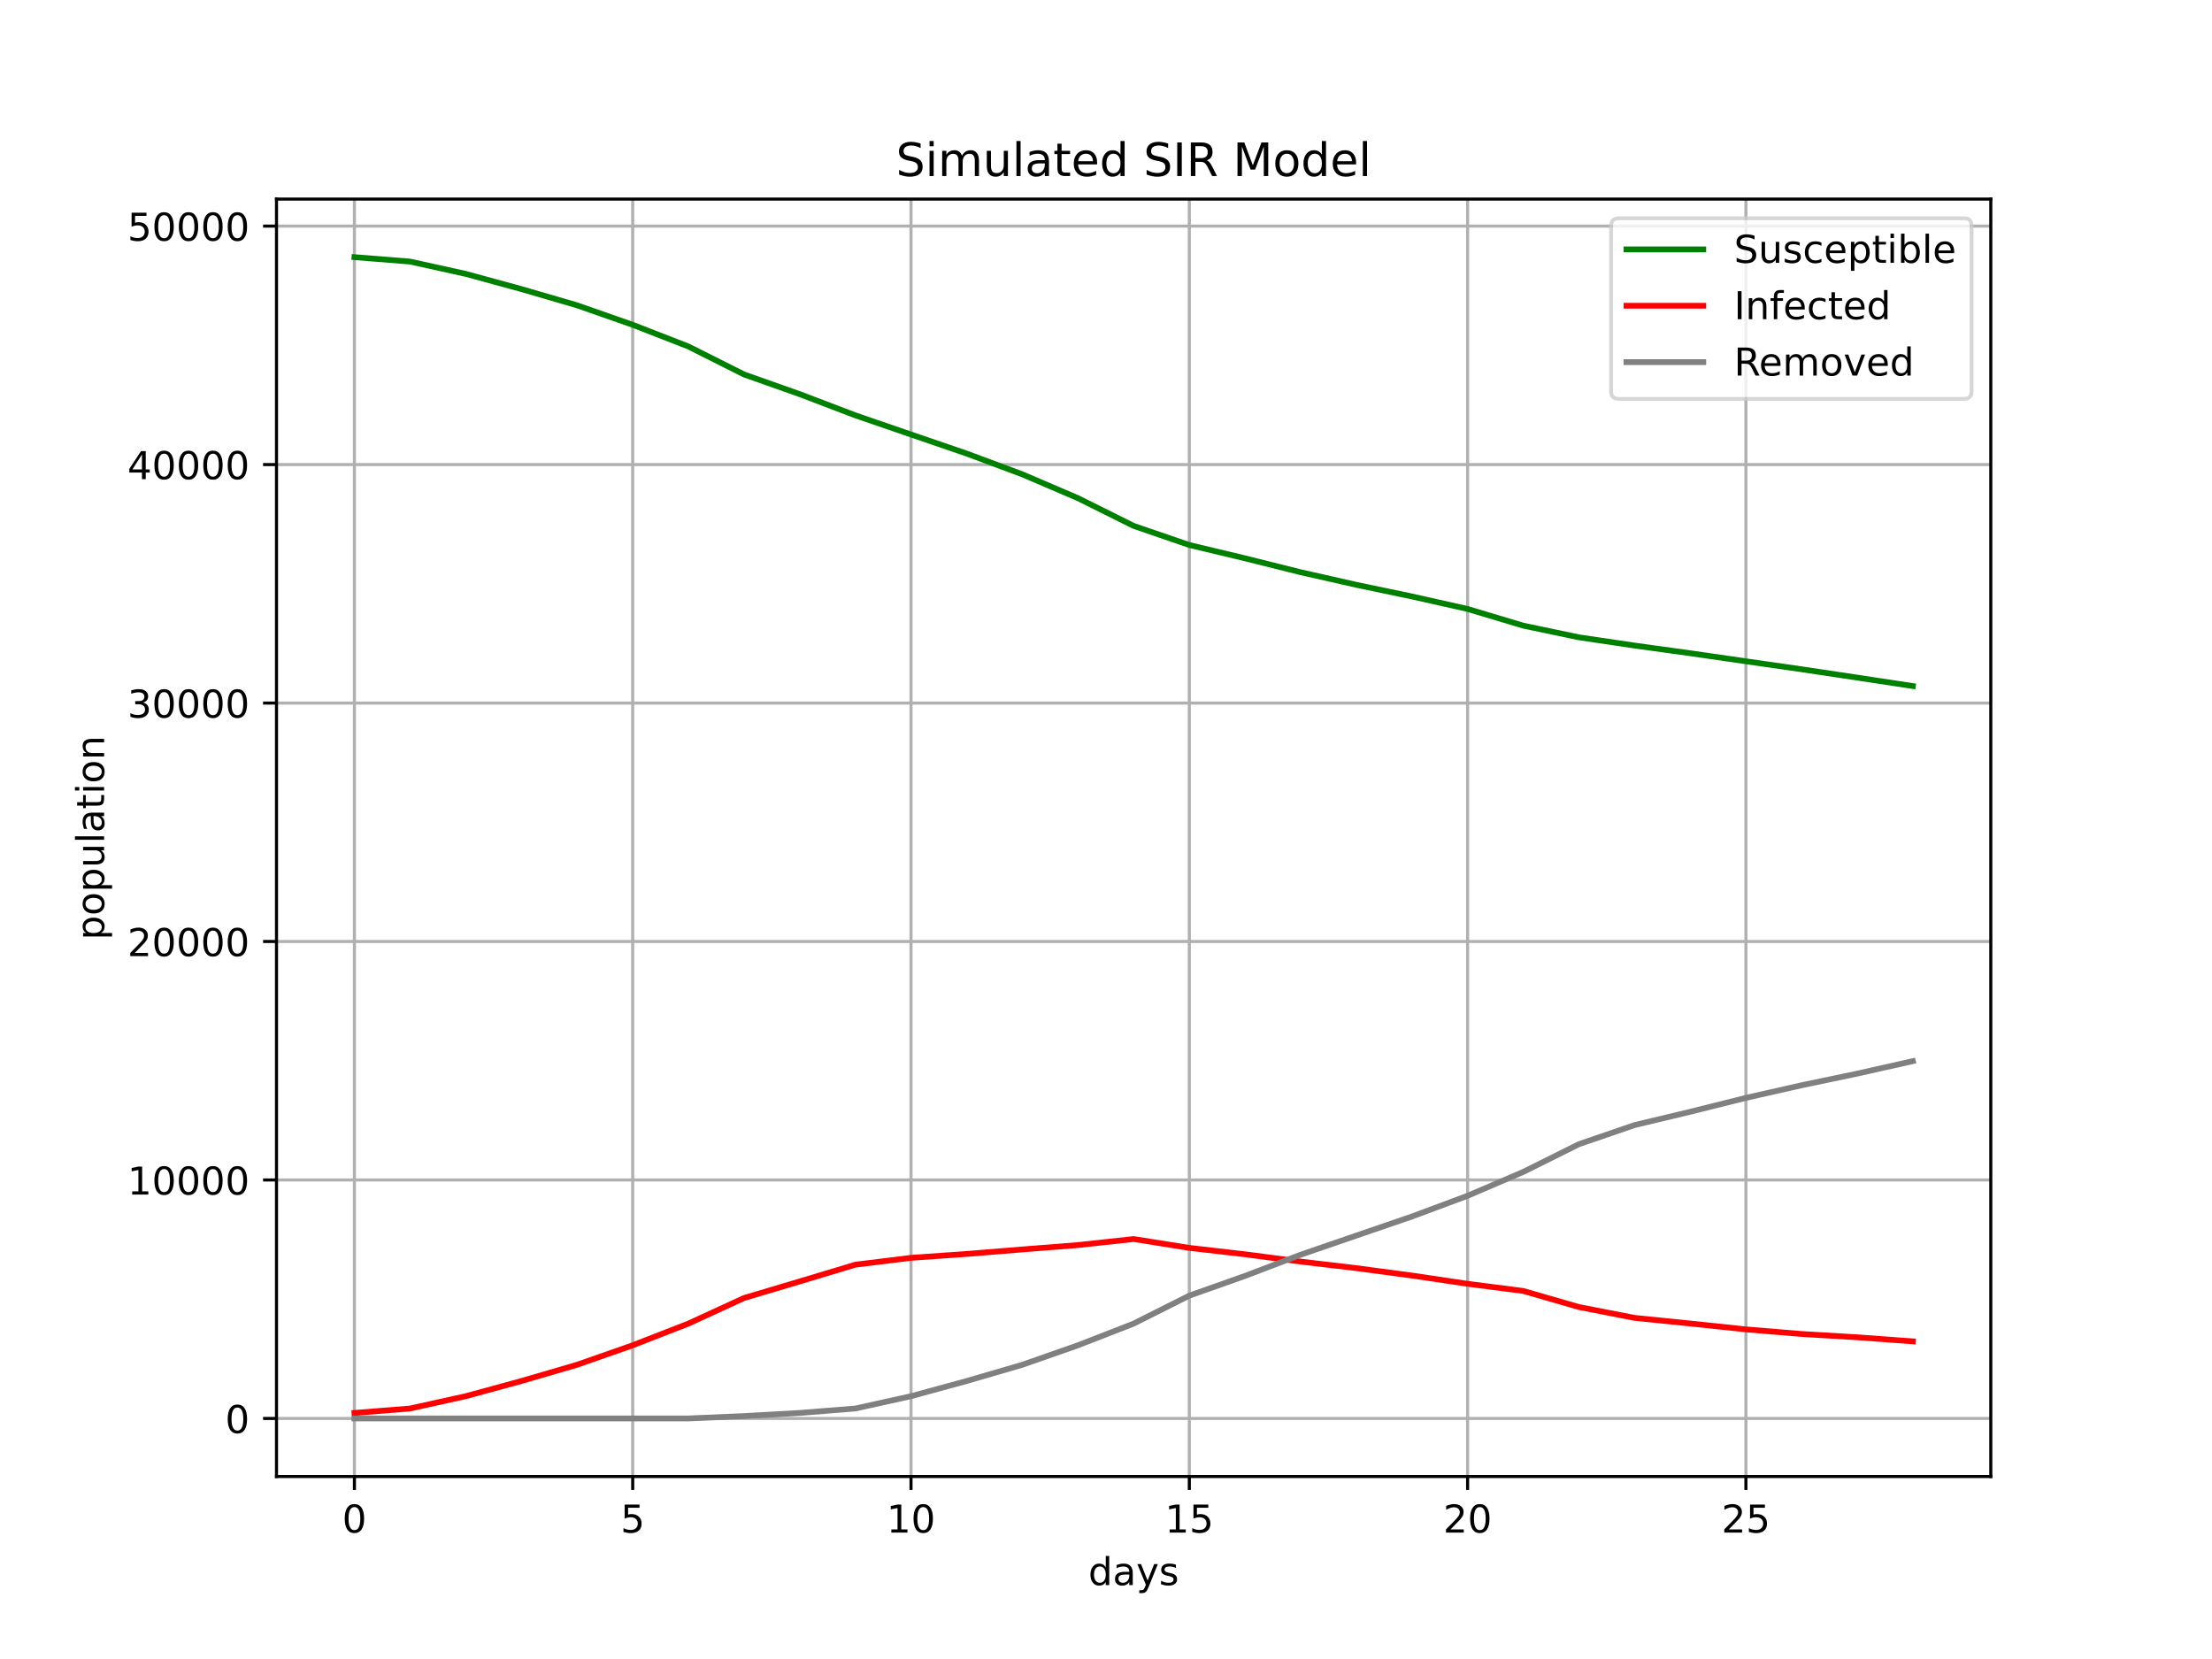
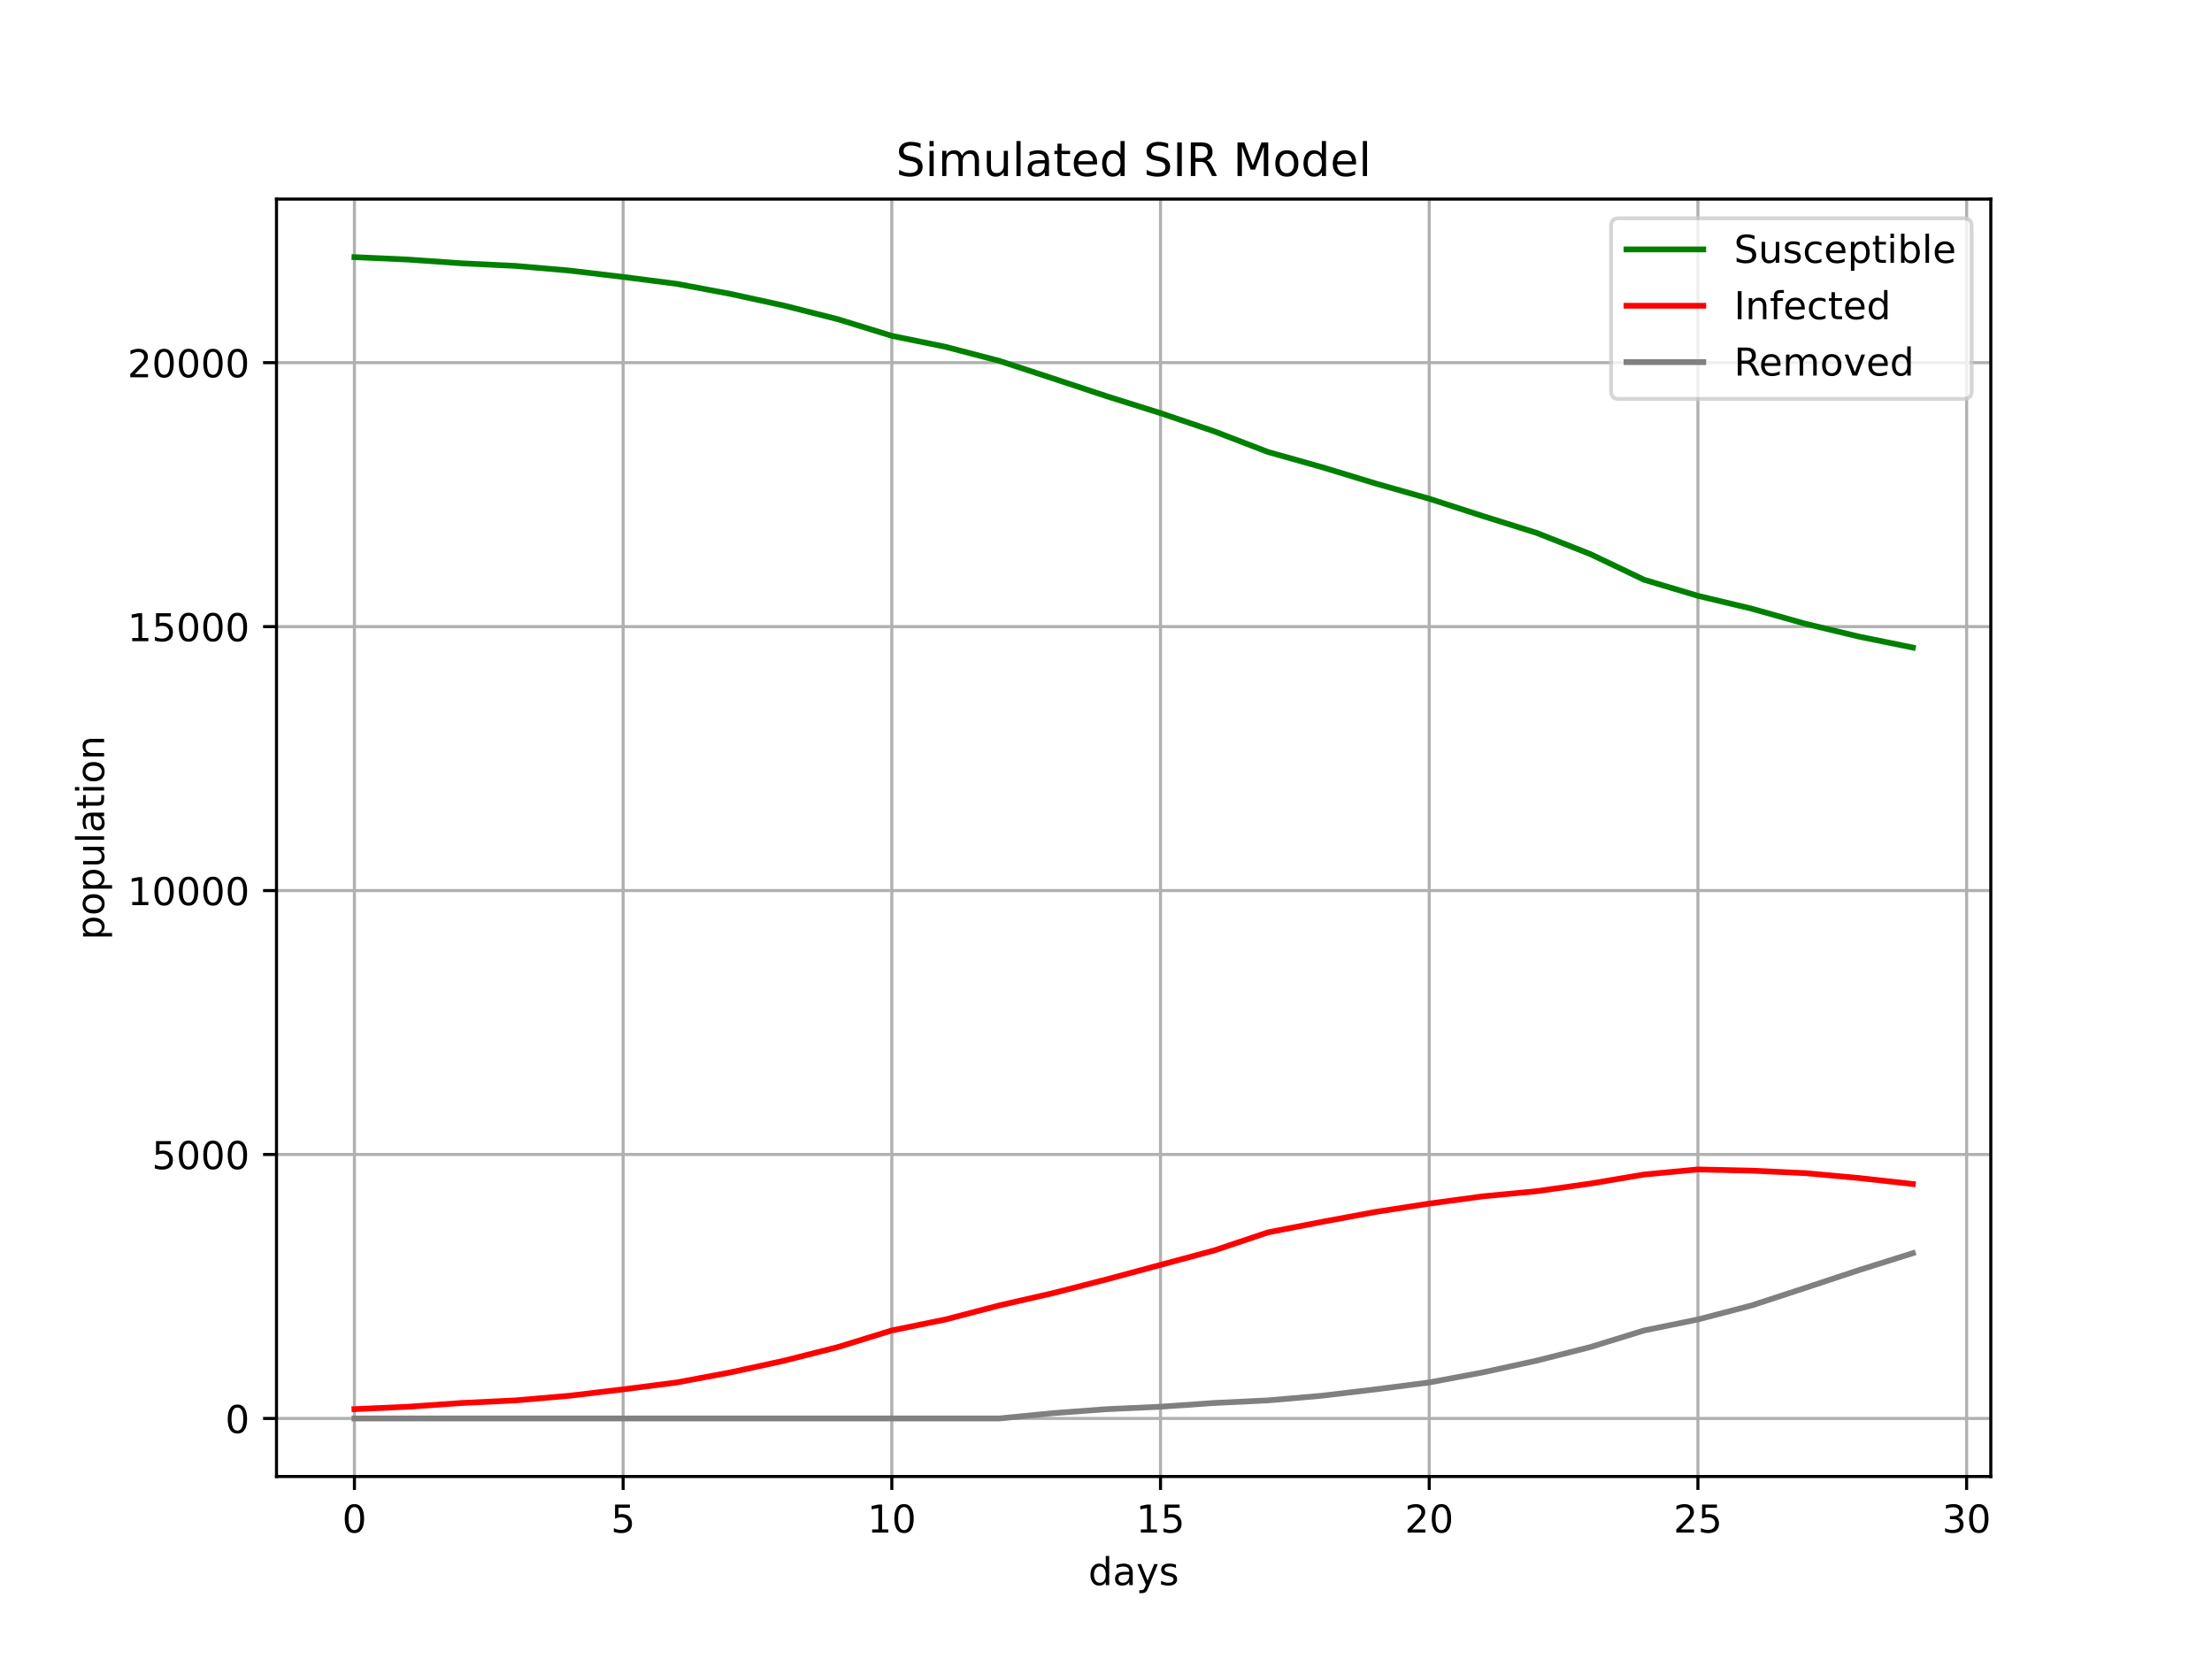
<svg xmlns="http://www.w3.org/2000/svg" xmlns:xlink="http://www.w3.org/1999/xlink" height="432pt" version="1.1" viewBox="0 0 576 432" width="576pt">
  <defs>
    <style type="text/css">*{stroke-linecap:butt;stroke-linejoin:round;}</style>
  </defs>
  <g id="figure_1">
    <g id="patch_1">
      <path d="M 0 432  L 576 432  L 576 0  L 0 0  z " style="fill:#ffffff;" />
    </g>
    <g id="axes_1">
      <g id="patch_2">
        <path d="M 72 384.48  L 518.4 384.48  L 518.4 51.84  L 72 51.84  z " style="fill:#ffffff;" />
      </g>
      <g id="matplotlib.axis_1">
        <g id="xtick_1">
          <g id="line2d_1">
-             <path clip-path="url(#p7aa6dba3ba)" d="M 92.291 384.48  L 92.291 51.84  " style="fill:none;stroke:#b0b0b0;stroke-linecap:square;stroke-width:0.8;" />
+             <path clip-path="url(#p7116737ac9)" d="M 92.291 384.48  L 92.291 51.84  " style="fill:none;stroke:#b0b0b0;stroke-linecap:square;stroke-width:0.8;" />
          </g>
          <g id="line2d_2">
            <defs>
-               <path d="M 0 0  L 0 3.5  " id="me8cc8c7ed0" style="stroke:#000000;stroke-width:0.8;" />
-             </defs>
-             <g>
-               <use style="stroke:#000000;stroke-width:0.8;" x="92.291" xlink:href="#me8cc8c7ed0" y="384.48" />
+               <path d="M 0 0  L 0 3.5  " id="m841242eafe" style="stroke:#000000;stroke-width:0.8;" />
+             </defs>
+             <g>
+               <use style="stroke:#000000;stroke-width:0.8;" x="92.291" xlink:href="#m841242eafe" y="384.48" />
            </g>
          </g>
          <g id="text_1">
            <g transform="translate(89.10966 399.0784)scale(0.1 -0.1)">
              <defs>
                <path d="M 2034 4250  Q 1547 4250 1301 3770  Q 1056 3291 1056 2328  Q 1056 1369 1301 889  Q 1547 409 2034 409  Q 2525 409 2770 889  Q 3016 1369 3016 2328  Q 3016 3291 2770 3770  Q 2525 4250 2034 4250  z M 2034 4750  Q 2819 4750 3233 4129  Q 3647 3509 3647 2328  Q 3647 1150 3233 529  Q 2819 -91 2034 -91  Q 1250 -91 836 529  Q 422 1150 422 2328  Q 422 3509 836 4129  Q 1250 4750 2034 4750  z " id="DejaVuSans-30" transform="scale(0.015625)" />
              </defs>
              <use xlink:href="#DejaVuSans-30" />
            </g>
          </g>
        </g>
        <g id="xtick_2">
          <g id="line2d_3">
-             <path clip-path="url(#p7aa6dba3ba)" d="M 164.758 384.48  L 164.758 51.84  " style="fill:none;stroke:#b0b0b0;stroke-linecap:square;stroke-width:0.8;" />
+             <path clip-path="url(#p7116737ac9)" d="M 162.26 384.48  L 162.26 51.84  " style="fill:none;stroke:#b0b0b0;stroke-linecap:square;stroke-width:0.8;" />
          </g>
          <g id="line2d_4">
            <g>
-               <use style="stroke:#000000;stroke-width:0.8;" x="164.758" xlink:href="#me8cc8c7ed0" y="384.48" />
+               <use style="stroke:#000000;stroke-width:0.8;" x="162.26" xlink:href="#m841242eafe" y="384.48" />
            </g>
          </g>
          <g id="text_2">
-             <g transform="translate(161.5772 399.0784)scale(0.1 -0.1)">
+             <g transform="translate(159.0783 399.0784)scale(0.1 -0.1)">
              <defs>
                <path d="M 691 4666  L 3169 4666  L 3169 4134  L 1269 4134  L 1269 2991  Q 1406 3038 1543 3061  Q 1681 3084 1819 3084  Q 2600 3084 3056 2656  Q 3513 2228 3513 1497  Q 3513 744 3044 326  Q 2575 -91 1722 -91  Q 1428 -91 1123 -41  Q 819 9 494 109  L 494 744  Q 775 591 1075 516  Q 1375 441 1709 441  Q 2250 441 2565 725  Q 2881 1009 2881 1497  Q 2881 1984 2565 2268  Q 2250 2553 1709 2553  Q 1456 2553 1204 2497  Q 953 2441 691 2322  L 691 4666  z " id="DejaVuSans-35" transform="scale(0.015625)" />
              </defs>
              <use xlink:href="#DejaVuSans-35" />
            </g>
          </g>
        </g>
        <g id="xtick_3">
          <g id="line2d_5">
-             <path clip-path="url(#p7aa6dba3ba)" d="M 237.226 384.48  L 237.226 51.84  " style="fill:none;stroke:#b0b0b0;stroke-linecap:square;stroke-width:0.8;" />
+             <path clip-path="url(#p7116737ac9)" d="M 232.228 384.48  L 232.228 51.84  " style="fill:none;stroke:#b0b0b0;stroke-linecap:square;stroke-width:0.8;" />
          </g>
          <g id="line2d_6">
            <g>
-               <use style="stroke:#000000;stroke-width:0.8;" x="237.226" xlink:href="#me8cc8c7ed0" y="384.48" />
+               <use style="stroke:#000000;stroke-width:0.8;" x="232.228" xlink:href="#m841242eafe" y="384.48" />
            </g>
          </g>
          <g id="text_3">
-             <g transform="translate(230.8635 399.0784)scale(0.1 -0.1)">
+             <g transform="translate(225.8657 399.0784)scale(0.1 -0.1)">
              <defs>
                <path d="M 794 531  L 1825 531  L 1825 4091  L 703 3866  L 703 4441  L 1819 4666  L 2450 4666  L 2450 531  L 3481 531  L 3481 0  L 794 0  L 794 531  z " id="DejaVuSans-31" transform="scale(0.015625)" />
              </defs>
              <use xlink:href="#DejaVuSans-31" />
              <use x="63.623" xlink:href="#DejaVuSans-30" />
            </g>
          </g>
        </g>
        <g id="xtick_4">
          <g id="line2d_7">
-             <path clip-path="url(#p7aa6dba3ba)" d="M 309.694 384.48  L 309.694 51.84  " style="fill:none;stroke:#b0b0b0;stroke-linecap:square;stroke-width:0.8;" />
+             <path clip-path="url(#p7116737ac9)" d="M 302.197 384.48  L 302.197 51.84  " style="fill:none;stroke:#b0b0b0;stroke-linecap:square;stroke-width:0.8;" />
          </g>
          <g id="line2d_8">
            <g>
-               <use style="stroke:#000000;stroke-width:0.8;" x="309.694" xlink:href="#me8cc8c7ed0" y="384.48" />
+               <use style="stroke:#000000;stroke-width:0.8;" x="302.197" xlink:href="#m841242eafe" y="384.48" />
            </g>
          </g>
          <g id="text_4">
-             <g transform="translate(303.331 399.0784)scale(0.1 -0.1)">
+             <g transform="translate(295.8344 399.0784)scale(0.1 -0.1)">
              <use xlink:href="#DejaVuSans-31" />
              <use x="63.623" xlink:href="#DejaVuSans-35" />
            </g>
          </g>
        </g>
        <g id="xtick_5">
          <g id="line2d_9">
-             <path clip-path="url(#p7aa6dba3ba)" d="M 382.161 384.48  L 382.161 51.84  " style="fill:none;stroke:#b0b0b0;stroke-linecap:square;stroke-width:0.8;" />
+             <path clip-path="url(#p7116737ac9)" d="M 372.166 384.48  L 372.166 51.84  " style="fill:none;stroke:#b0b0b0;stroke-linecap:square;stroke-width:0.8;" />
          </g>
          <g id="line2d_10">
            <g>
-               <use style="stroke:#000000;stroke-width:0.8;" x="382.161" xlink:href="#me8cc8c7ed0" y="384.48" />
+               <use style="stroke:#000000;stroke-width:0.8;" x="372.166" xlink:href="#m841242eafe" y="384.48" />
            </g>
          </g>
          <g id="text_5">
-             <g transform="translate(375.7985 399.0784)scale(0.1 -0.1)">
+             <g transform="translate(365.803 399.0784)scale(0.1 -0.1)">
              <defs>
                <path d="M 1228 531  L 3431 531  L 3431 0  L 469 0  L 469 531  Q 828 903 1448 1529  Q 2069 2156 2228 2338  Q 2531 2678 2651 2914  Q 2772 3150 2772 3378  Q 2772 3750 2511 3984  Q 2250 4219 1831 4219  Q 1534 4219 1204 4116  Q 875 4013 500 3803  L 500 4441  Q 881 4594 1212 4672  Q 1544 4750 1819 4750  Q 2544 4750 2975 4387  Q 3406 4025 3406 3419  Q 3406 3131 3298 2873  Q 3191 2616 2906 2266  Q 2828 2175 2409 1742  Q 1991 1309 1228 531  z " id="DejaVuSans-32" transform="scale(0.015625)" />
              </defs>
              <use xlink:href="#DejaVuSans-32" />
              <use x="63.623" xlink:href="#DejaVuSans-30" />
            </g>
          </g>
        </g>
        <g id="xtick_6">
          <g id="line2d_11">
-             <path clip-path="url(#p7aa6dba3ba)" d="M 454.629 384.48  L 454.629 51.84  " style="fill:none;stroke:#b0b0b0;stroke-linecap:square;stroke-width:0.8;" />
+             <path clip-path="url(#p7116737ac9)" d="M 442.134 384.48  L 442.134 51.84  " style="fill:none;stroke:#b0b0b0;stroke-linecap:square;stroke-width:0.8;" />
          </g>
          <g id="line2d_12">
            <g>
-               <use style="stroke:#000000;stroke-width:0.8;" x="454.629" xlink:href="#me8cc8c7ed0" y="384.48" />
+               <use style="stroke:#000000;stroke-width:0.8;" x="442.134" xlink:href="#m841242eafe" y="384.48" />
            </g>
          </g>
          <g id="text_6">
-             <g transform="translate(448.2661 399.0784)scale(0.1 -0.1)">
+             <g transform="translate(435.7717 399.0784)scale(0.1 -0.1)">
              <use xlink:href="#DejaVuSans-32" />
              <use x="63.623" xlink:href="#DejaVuSans-35" />
            </g>
          </g>
        </g>
-         <g id="text_7">
+         <g id="xtick_7">
+           <g id="line2d_13">
+             <path clip-path="url(#p7116737ac9)" d="M 512.103 384.48  L 512.103 51.84  " style="fill:none;stroke:#b0b0b0;stroke-linecap:square;stroke-width:0.8;" />
+           </g>
+           <g id="line2d_14">
+             <g>
+               <use style="stroke:#000000;stroke-width:0.8;" x="512.103" xlink:href="#m841242eafe" y="384.48" />
+             </g>
+           </g>
+           <g id="text_7">
+             <g transform="translate(505.7403 399.0784)scale(0.1 -0.1)">
+               <defs>
+                 <path d="M 2597 2516  Q 3050 2419 3304 2112  Q 3559 1806 3559 1356  Q 3559 666 3084 287  Q 2609 -91 1734 -91  Q 1441 -91 1130 -33  Q 819 25 488 141  L 488 750  Q 750 597 1062 519  Q 1375 441 1716 441  Q 2309 441 2620 675  Q 2931 909 2931 1356  Q 2931 1769 2642 2001  Q 2353 2234 1838 2234  L 1294 2234  L 1294 2753  L 1863 2753  Q 2328 2753 2575 2939  Q 2822 3125 2822 3475  Q 2822 3834 2567 4026  Q 2313 4219 1838 4219  Q 1578 4219 1281 4162  Q 984 4106 628 3988  L 628 4550  Q 988 4650 1302 4700  Q 1616 4750 1894 4750  Q 2613 4750 3031 4423  Q 3450 4097 3450 3541  Q 3450 3153 3228 2886  Q 3006 2619 2597 2516  z " id="DejaVuSans-33" transform="scale(0.015625)" />
+               </defs>
+               <use xlink:href="#DejaVuSans-33" />
+               <use x="63.623" xlink:href="#DejaVuSans-30" />
+             </g>
+           </g>
+         </g>
+         <g id="text_8">
          <g transform="translate(283.3977 412.7566)scale(0.1 -0.1)">
            <defs>
              <path d="M 2906 2969  L 2906 4863  L 3481 4863  L 3481 0  L 2906 0  L 2906 525  Q 2725 213 2448 61  Q 2172 -91 1784 -91  Q 1150 -91 751 415  Q 353 922 353 1747  Q 353 2572 751 3078  Q 1150 3584 1784 3584  Q 2172 3584 2448 3432  Q 2725 3281 2906 2969  z M 947 1747  Q 947 1113 1208 752  Q 1469 391 1925 391  Q 2381 391 2643 752  Q 2906 1113 2906 1747  Q 2906 2381 2643 2742  Q 2381 3103 1925 3103  Q 1469 3103 1208 2742  Q 947 2381 947 1747  z " id="DejaVuSans-64" transform="scale(0.015625)" />
              <path d="M 2194 1759  Q 1497 1759 1228 1600  Q 959 1441 959 1056  Q 959 750 1161 570  Q 1363 391 1709 391  Q 2188 391 2477 730  Q 2766 1069 2766 1631  L 2766 1759  L 2194 1759  z M 3341 1997  L 3341 0  L 2766 0  L 2766 531  Q 2569 213 2275 61  Q 1981 -91 1556 -91  Q 1019 -91 701 211  Q 384 513 384 1019  Q 384 1609 779 1909  Q 1175 2209 1959 2209  L 2766 2209  L 2766 2266  Q 2766 2663 2505 2880  Q 2244 3097 1772 3097  Q 1472 3097 1187 3025  Q 903 2953 641 2809  L 641 3341  Q 956 3463 1253 3523  Q 1550 3584 1831 3584  Q 2591 3584 2966 3190  Q 3341 2797 3341 1997  z " id="DejaVuSans-61" transform="scale(0.015625)" />
              <path d="M 2059 -325  Q 1816 -950 1584 -1140  Q 1353 -1331 966 -1331  L 506 -1331  L 506 -850  L 844 -850  Q 1081 -850 1212 -737  Q 1344 -625 1503 -206  L 1606 56  L 191 3500  L 800 3500  L 1894 763  L 2988 3500  L 3597 3500  L 2059 -325  z " id="DejaVuSans-79" transform="scale(0.015625)" />
              <path d="M 2834 3397  L 2834 2853  Q 2591 2978 2328 3040  Q 2066 3103 1784 3103  Q 1356 3103 1142 2972  Q 928 2841 928 2578  Q 928 2378 1081 2264  Q 1234 2150 1697 2047  L 1894 2003  Q 2506 1872 2764 1633  Q 3022 1394 3022 966  Q 3022 478 2636 193  Q 2250 -91 1575 -91  Q 1294 -91 989 -36  Q 684 19 347 128  L 347 722  Q 666 556 975 473  Q 1284 391 1588 391  Q 1994 391 2212 530  Q 2431 669 2431 922  Q 2431 1156 2273 1281  Q 2116 1406 1581 1522  L 1381 1569  Q 847 1681 609 1914  Q 372 2147 372 2553  Q 372 3047 722 3315  Q 1072 3584 1716 3584  Q 2034 3584 2315 3537  Q 2597 3491 2834 3397  z " id="DejaVuSans-73" transform="scale(0.015625)" />
            </defs>
            <use xlink:href="#DejaVuSans-64" />
            <use x="63.477" xlink:href="#DejaVuSans-61" />
            <use x="124.756" xlink:href="#DejaVuSans-79" />
            <use x="183.936" xlink:href="#DejaVuSans-73" />
          </g>
        </g>
      </g>
      <g id="matplotlib.axis_2">
        <g id="ytick_1">
-           <g id="line2d_13">
-             <path clip-path="url(#p7aa6dba3ba)" d="M 72 369.36  L 518.4 369.36  " style="fill:none;stroke:#b0b0b0;stroke-linecap:square;stroke-width:0.8;" />
-           </g>
-           <g id="line2d_14">
-             <defs>
-               <path d="M 0 0  L -3.5 0  " id="m9ee66f9d5f" style="stroke:#000000;stroke-width:0.8;" />
-             </defs>
-             <g>
-               <use style="stroke:#000000;stroke-width:0.8;" x="72" xlink:href="#m9ee66f9d5f" y="369.36" />
-             </g>
-           </g>
-           <g id="text_8">
+           <g id="line2d_15">
+             <path clip-path="url(#p7116737ac9)" d="M 72 369.36  L 518.4 369.36  " style="fill:none;stroke:#b0b0b0;stroke-linecap:square;stroke-width:0.8;" />
+           </g>
+           <g id="line2d_16">
+             <defs>
+               <path d="M 0 0  L -3.5 0  " id="m690a7b20f5" style="stroke:#000000;stroke-width:0.8;" />
+             </defs>
+             <g>
+               <use style="stroke:#000000;stroke-width:0.8;" x="72" xlink:href="#m690a7b20f5" y="369.36" />
+             </g>
+           </g>
+           <g id="text_9">
            <g transform="translate(58.6375 373.1592)scale(0.1 -0.1)">
              <use xlink:href="#DejaVuSans-30" />
            </g>
          </g>
        </g>
        <g id="ytick_2">
-           <g id="line2d_15">
-             <path clip-path="url(#p7aa6dba3ba)" d="M 72 307.263  L 518.4 307.263  " style="fill:none;stroke:#b0b0b0;stroke-linecap:square;stroke-width:0.8;" />
-           </g>
-           <g id="line2d_16">
-             <g>
-               <use style="stroke:#000000;stroke-width:0.8;" x="72" xlink:href="#m9ee66f9d5f" y="307.263" />
-             </g>
-           </g>
-           <g id="text_9">
-             <g transform="translate(33.1875 311.0622)scale(0.1 -0.1)">
+           <g id="line2d_17">
+             <path clip-path="url(#p7116737ac9)" d="M 72 300.63  L 518.4 300.63  " style="fill:none;stroke:#b0b0b0;stroke-linecap:square;stroke-width:0.8;" />
+           </g>
+           <g id="line2d_18">
+             <g>
+               <use style="stroke:#000000;stroke-width:0.8;" x="72" xlink:href="#m690a7b20f5" y="300.63" />
+             </g>
+           </g>
+           <g id="text_10">
+             <g transform="translate(39.55 304.4288)scale(0.1 -0.1)">
+               <use xlink:href="#DejaVuSans-35" />
+               <use x="63.623" xlink:href="#DejaVuSans-30" />
+               <use x="127.246" xlink:href="#DejaVuSans-30" />
+               <use x="190.869" xlink:href="#DejaVuSans-30" />
+             </g>
+           </g>
+         </g>
+         <g id="ytick_3">
+           <g id="line2d_19">
+             <path clip-path="url(#p7116737ac9)" d="M 72 231.899  L 518.4 231.899  " style="fill:none;stroke:#b0b0b0;stroke-linecap:square;stroke-width:0.8;" />
+           </g>
+           <g id="line2d_20">
+             <g>
+               <use style="stroke:#000000;stroke-width:0.8;" x="72" xlink:href="#m690a7b20f5" y="231.899" />
+             </g>
+           </g>
+           <g id="text_11">
+             <g transform="translate(33.1875 235.6984)scale(0.1 -0.1)">
              <use xlink:href="#DejaVuSans-31" />
              <use x="63.623" xlink:href="#DejaVuSans-30" />
              <use x="127.246" xlink:href="#DejaVuSans-30" />
              <use x="190.869" xlink:href="#DejaVuSans-30" />
              <use x="254.492" xlink:href="#DejaVuSans-30" />
            </g>
          </g>
        </g>
-         <g id="ytick_3">
-           <g id="line2d_17">
-             <path clip-path="url(#p7aa6dba3ba)" d="M 72 245.166  L 518.4 245.166  " style="fill:none;stroke:#b0b0b0;stroke-linecap:square;stroke-width:0.8;" />
-           </g>
-           <g id="line2d_18">
-             <g>
-               <use style="stroke:#000000;stroke-width:0.8;" x="72" xlink:href="#m9ee66f9d5f" y="245.166" />
-             </g>
-           </g>
-           <g id="text_10">
-             <g transform="translate(33.1875 248.9652)scale(0.1 -0.1)">
-               <use xlink:href="#DejaVuSans-32" />
-               <use x="63.623" xlink:href="#DejaVuSans-30" />
+         <g id="ytick_4">
+           <g id="line2d_21">
+             <path clip-path="url(#p7116737ac9)" d="M 72 163.169  L 518.4 163.169  " style="fill:none;stroke:#b0b0b0;stroke-linecap:square;stroke-width:0.8;" />
+           </g>
+           <g id="line2d_22">
+             <g>
+               <use style="stroke:#000000;stroke-width:0.8;" x="72" xlink:href="#m690a7b20f5" y="163.169" />
+             </g>
+           </g>
+           <g id="text_12">
+             <g transform="translate(33.1875 166.968)scale(0.1 -0.1)">
+               <use xlink:href="#DejaVuSans-31" />
+               <use x="63.623" xlink:href="#DejaVuSans-35" />
              <use x="127.246" xlink:href="#DejaVuSans-30" />
              <use x="190.869" xlink:href="#DejaVuSans-30" />
              <use x="254.492" xlink:href="#DejaVuSans-30" />
            </g>
          </g>
        </g>
-         <g id="ytick_4">
-           <g id="line2d_19">
-             <path clip-path="url(#p7aa6dba3ba)" d="M 72 183.069  L 518.4 183.069  " style="fill:none;stroke:#b0b0b0;stroke-linecap:square;stroke-width:0.8;" />
-           </g>
-           <g id="line2d_20">
-             <g>
-               <use style="stroke:#000000;stroke-width:0.8;" x="72" xlink:href="#m9ee66f9d5f" y="183.069" />
-             </g>
-           </g>
-           <g id="text_11">
-             <g transform="translate(33.1875 186.8682)scale(0.1 -0.1)">
-               <defs>
-                 <path d="M 2597 2516  Q 3050 2419 3304 2112  Q 3559 1806 3559 1356  Q 3559 666 3084 287  Q 2609 -91 1734 -91  Q 1441 -91 1130 -33  Q 819 25 488 141  L 488 750  Q 750 597 1062 519  Q 1375 441 1716 441  Q 2309 441 2620 675  Q 2931 909 2931 1356  Q 2931 1769 2642 2001  Q 2353 2234 1838 2234  L 1294 2234  L 1294 2753  L 1863 2753  Q 2328 2753 2575 2939  Q 2822 3125 2822 3475  Q 2822 3834 2567 4026  Q 2313 4219 1838 4219  Q 1578 4219 1281 4162  Q 984 4106 628 3988  L 628 4550  Q 988 4650 1302 4700  Q 1616 4750 1894 4750  Q 2613 4750 3031 4423  Q 3450 4097 3450 3541  Q 3450 3153 3228 2886  Q 3006 2619 2597 2516  z " id="DejaVuSans-33" transform="scale(0.015625)" />
-               </defs>
-               <use xlink:href="#DejaVuSans-33" />
-               <use x="63.623" xlink:href="#DejaVuSans-30" />
-               <use x="127.246" xlink:href="#DejaVuSans-30" />
-               <use x="190.869" xlink:href="#DejaVuSans-30" />
-               <use x="254.492" xlink:href="#DejaVuSans-30" />
-             </g>
-           </g>
-         </g>
        <g id="ytick_5">
-           <g id="line2d_21">
-             <path clip-path="url(#p7aa6dba3ba)" d="M 72 120.972  L 518.4 120.972  " style="fill:none;stroke:#b0b0b0;stroke-linecap:square;stroke-width:0.8;" />
-           </g>
-           <g id="line2d_22">
-             <g>
-               <use style="stroke:#000000;stroke-width:0.8;" x="72" xlink:href="#m9ee66f9d5f" y="120.972" />
-             </g>
-           </g>
-           <g id="text_12">
-             <g transform="translate(33.1875 124.7712)scale(0.1 -0.1)">
-               <defs>
-                 <path d="M 2419 4116  L 825 1625  L 2419 1625  L 2419 4116  z M 2253 4666  L 3047 4666  L 3047 1625  L 3713 1625  L 3713 1100  L 3047 1100  L 3047 0  L 2419 0  L 2419 1100  L 313 1100  L 313 1709  L 2253 4666  z " id="DejaVuSans-34" transform="scale(0.015625)" />
-               </defs>
-               <use xlink:href="#DejaVuSans-34" />
-               <use x="63.623" xlink:href="#DejaVuSans-30" />
-               <use x="127.246" xlink:href="#DejaVuSans-30" />
-               <use x="190.869" xlink:href="#DejaVuSans-30" />
-               <use x="254.492" xlink:href="#DejaVuSans-30" />
-             </g>
-           </g>
-         </g>
-         <g id="ytick_6">
          <g id="line2d_23">
-             <path clip-path="url(#p7aa6dba3ba)" d="M 72 58.875  L 518.4 58.875  " style="fill:none;stroke:#b0b0b0;stroke-linecap:square;stroke-width:0.8;" />
+             <path clip-path="url(#p7116737ac9)" d="M 72 94.438  L 518.4 94.438  " style="fill:none;stroke:#b0b0b0;stroke-linecap:square;stroke-width:0.8;" />
          </g>
          <g id="line2d_24">
            <g>
-               <use style="stroke:#000000;stroke-width:0.8;" x="72" xlink:href="#m9ee66f9d5f" y="58.875" />
+               <use style="stroke:#000000;stroke-width:0.8;" x="72" xlink:href="#m690a7b20f5" y="94.438" />
            </g>
          </g>
          <g id="text_13">
-             <g transform="translate(33.1875 62.67419)scale(0.1 -0.1)">
-               <use xlink:href="#DejaVuSans-35" />
+             <g transform="translate(33.1875 98.23763)scale(0.1 -0.1)">
+               <use xlink:href="#DejaVuSans-32" />
              <use x="63.623" xlink:href="#DejaVuSans-30" />
              <use x="127.246" xlink:href="#DejaVuSans-30" />
              <use x="190.869" xlink:href="#DejaVuSans-30" />
              <use x="254.492" xlink:href="#DejaVuSans-30" />
            </g>
          </g>
        </g>
        <g id="text_14">
          <g transform="translate(27.10781 244.767)rotate(-90)scale(0.1 -0.1)">
            <defs>
              <path d="M 1159 525  L 1159 -1331  L 581 -1331  L 581 3500  L 1159 3500  L 1159 2969  Q 1341 3281 1617 3432  Q 1894 3584 2278 3584  Q 2916 3584 3314 3078  Q 3713 2572 3713 1747  Q 3713 922 3314 415  Q 2916 -91 2278 -91  Q 1894 -91 1617 61  Q 1341 213 1159 525  z M 3116 1747  Q 3116 2381 2855 2742  Q 2594 3103 2138 3103  Q 1681 3103 1420 2742  Q 1159 2381 1159 1747  Q 1159 1113 1420 752  Q 1681 391 2138 391  Q 2594 391 2855 752  Q 3116 1113 3116 1747  z " id="DejaVuSans-70" transform="scale(0.015625)" />
              <path d="M 1959 3097  Q 1497 3097 1228 2736  Q 959 2375 959 1747  Q 959 1119 1226 758  Q 1494 397 1959 397  Q 2419 397 2687 759  Q 2956 1122 2956 1747  Q 2956 2369 2687 2733  Q 2419 3097 1959 3097  z M 1959 3584  Q 2709 3584 3137 3096  Q 3566 2609 3566 1747  Q 3566 888 3137 398  Q 2709 -91 1959 -91  Q 1206 -91 779 398  Q 353 888 353 1747  Q 353 2609 779 3096  Q 1206 3584 1959 3584  z " id="DejaVuSans-6f" transform="scale(0.015625)" />
              <path d="M 544 1381  L 544 3500  L 1119 3500  L 1119 1403  Q 1119 906 1312 657  Q 1506 409 1894 409  Q 2359 409 2629 706  Q 2900 1003 2900 1516  L 2900 3500  L 3475 3500  L 3475 0  L 2900 0  L 2900 538  Q 2691 219 2414 64  Q 2138 -91 1772 -91  Q 1169 -91 856 284  Q 544 659 544 1381  z M 1991 3584  L 1991 3584  z " id="DejaVuSans-75" transform="scale(0.015625)" />
              <path d="M 603 4863  L 1178 4863  L 1178 0  L 603 0  L 603 4863  z " id="DejaVuSans-6c" transform="scale(0.015625)" />
              <path d="M 1172 4494  L 1172 3500  L 2356 3500  L 2356 3053  L 1172 3053  L 1172 1153  Q 1172 725 1289 603  Q 1406 481 1766 481  L 2356 481  L 2356 0  L 1766 0  Q 1100 0 847 248  Q 594 497 594 1153  L 594 3053  L 172 3053  L 172 3500  L 594 3500  L 594 4494  L 1172 4494  z " id="DejaVuSans-74" transform="scale(0.015625)" />
              <path d="M 603 3500  L 1178 3500  L 1178 0  L 603 0  L 603 3500  z M 603 4863  L 1178 4863  L 1178 4134  L 603 4134  L 603 4863  z " id="DejaVuSans-69" transform="scale(0.015625)" />
              <path d="M 3513 2113  L 3513 0  L 2938 0  L 2938 2094  Q 2938 2591 2744 2837  Q 2550 3084 2163 3084  Q 1697 3084 1428 2787  Q 1159 2491 1159 1978  L 1159 0  L 581 0  L 581 3500  L 1159 3500  L 1159 2956  Q 1366 3272 1645 3428  Q 1925 3584 2291 3584  Q 2894 3584 3203 3211  Q 3513 2838 3513 2113  z " id="DejaVuSans-6e" transform="scale(0.015625)" />
            </defs>
            <use xlink:href="#DejaVuSans-70" />
            <use x="63.477" xlink:href="#DejaVuSans-6f" />
            <use x="124.658" xlink:href="#DejaVuSans-70" />
            <use x="188.135" xlink:href="#DejaVuSans-75" />
            <use x="251.514" xlink:href="#DejaVuSans-6c" />
            <use x="279.297" xlink:href="#DejaVuSans-61" />
            <use x="340.576" xlink:href="#DejaVuSans-74" />
            <use x="379.785" xlink:href="#DejaVuSans-69" />
            <use x="407.568" xlink:href="#DejaVuSans-6f" />
            <use x="468.75" xlink:href="#DejaVuSans-6e" />
          </g>
        </g>
      </g>
      <g id="line2d_25">
-         <path clip-path="url(#p7aa6dba3ba)" d="M 92.291 66.96  L 106.784 68.115  L 121.278 71.319  L 135.771 75.275  L 150.265 79.504  L 164.758 84.577  L 179.252 90.222  L 193.745 97.506  L 208.239 102.635  L 222.732 108.155  L 237.226 113.142  L 251.719 118.109  L 266.213 123.512  L 280.706 129.721  L 295.2 136.943  L 309.694 141.917  L 324.187 145.382  L 338.681 149.003  L 353.174 152.281  L 367.668 155.318  L 382.161 158.572  L 396.655 162.919  L 411.148 165.955  L 425.642 168.104  L 440.135 170.103  L 454.629 172.196  L 469.122 174.276  L 483.616 176.449  L 498.109 178.648  " style="fill:none;stroke:#008000;stroke-linecap:square;stroke-width:1.5;" />
+         <path clip-path="url(#p7116737ac9)" d="M 92.291 66.96  L 106.285 67.592  L 120.278 68.568  L 134.272 69.242  L 148.266 70.452  L 162.26 72.115  L 176.253 73.916  L 190.247 76.541  L 204.241 79.593  L 218.234 83.139  L 232.228 87.455  L 246.222 90.315  L 260.216 93.971  L 274.209 98.548  L 288.203 103.181  L 302.197 107.58  L 316.191 112.322  L 330.184 117.697  L 344.178 121.628  L 358.172 125.889  L 372.166 129.862  L 386.159 134.385  L 400.153 138.77  L 414.147 144.295  L 428.14 150.976  L 442.134 155.155  L 456.128 158.495  L 470.122 162.427  L 484.115 165.781  L 498.109 168.626  " style="fill:none;stroke:#008000;stroke-linecap:square;stroke-width:1.5;" />
      </g>
      <g id="line2d_26">
-         <path clip-path="url(#p7aa6dba3ba)" d="M 92.291 367.926  L 106.784 366.771  L 121.278 363.566  L 135.771 359.611  L 150.265 355.382  L 164.758 350.309  L 179.252 344.664  L 193.745 338.001  L 208.239 333.685  L 222.732 329.32  L 237.226 327.538  L 251.719 326.525  L 266.213 325.352  L 280.706 324.215  L 295.2 322.638  L 309.694 324.948  L 324.187 326.612  L 338.681 328.513  L 353.174 330.22  L 367.668 332.151  L 382.161 334.3  L 396.655 336.163  L 411.148 340.348  L 425.642 343.174  L 440.135 344.639  L 454.629 346.167  L 469.122 347.365  L 483.616 348.228  L 498.109 349.284  " style="fill:none;stroke:#ff0000;stroke-linecap:square;stroke-width:1.5;" />
+         <path clip-path="url(#p7116737ac9)" d="M 92.291 366.941  L 106.285 366.308  L 120.278 365.332  L 134.272 364.659  L 148.266 363.449  L 162.26 361.786  L 176.253 359.985  L 190.247 357.36  L 204.241 354.308  L 218.234 350.762  L 232.228 346.445  L 246.222 343.586  L 260.216 339.93  L 274.209 336.727  L 288.203 333.139  L 302.197 329.373  L 316.191 325.606  L 330.184 320.905  L 344.178 318.183  L 358.172 315.585  L 372.166 313.413  L 386.159 311.516  L 400.153 310.183  L 414.147 308.204  L 428.14 305.839  L 442.134 304.52  L 456.128 304.836  L 470.122 305.482  L 484.115 306.76  L 498.109 308.314  " style="fill:none;stroke:#ff0000;stroke-linecap:square;stroke-width:1.5;" />
      </g>
      <g id="line2d_27">
-         <path clip-path="url(#p7aa6dba3ba)" d="M 92.291 369.36  L 106.784 369.36  L 121.278 369.36  L 135.771 369.36  L 150.265 369.36  L 164.758 369.36  L 179.252 369.36  L 193.745 368.739  L 208.239 367.926  L 222.732 366.771  L 237.226 363.566  L 251.719 359.611  L 266.213 355.382  L 280.706 350.309  L 295.2 344.664  L 309.694 337.38  L 324.187 332.251  L 338.681 326.73  L 353.174 321.744  L 367.668 316.776  L 382.161 311.374  L 396.655 305.164  L 411.148 297.942  L 425.642 292.968  L 440.135 289.503  L 454.629 285.883  L 469.122 282.604  L 483.616 279.568  L 498.109 276.314  " style="fill:none;stroke:#808080;stroke-linecap:square;stroke-width:1.5;" />
+         <path clip-path="url(#p7116737ac9)" d="M 92.291 369.36  L 106.285 369.36  L 120.278 369.36  L 134.272 369.36  L 148.266 369.36  L 162.26 369.36  L 176.253 369.36  L 190.247 369.36  L 204.241 369.36  L 218.234 369.36  L 232.228 369.36  L 246.222 369.36  L 260.216 369.36  L 274.209 367.985  L 288.203 366.941  L 302.197 366.308  L 316.191 365.332  L 330.184 364.659  L 344.178 363.449  L 358.172 361.786  L 372.166 359.985  L 386.159 357.36  L 400.153 354.308  L 414.147 350.762  L 428.14 346.445  L 442.134 343.586  L 456.128 339.93  L 470.122 335.352  L 484.115 330.72  L 498.109 326.321  " style="fill:none;stroke:#808080;stroke-linecap:square;stroke-width:1.5;" />
      </g>
      <g id="patch_3">
        <path d="M 72 384.48  L 72 51.84  " style="fill:none;stroke:#000000;stroke-linecap:square;stroke-linejoin:miter;stroke-width:0.8;" />
      </g>
      <g id="patch_4">
        <path d="M 518.4 384.48  L 518.4 51.84  " style="fill:none;stroke:#000000;stroke-linecap:square;stroke-linejoin:miter;stroke-width:0.8;" />
      </g>
      <g id="patch_5">
        <path d="M 72 384.48  L 518.4 384.48  " style="fill:none;stroke:#000000;stroke-linecap:square;stroke-linejoin:miter;stroke-width:0.8;" />
      </g>
      <g id="patch_6">
        <path d="M 72 51.84  L 518.4 51.84  " style="fill:none;stroke:#000000;stroke-linecap:square;stroke-linejoin:miter;stroke-width:0.8;" />
      </g>
      <g id="text_15">
        <g transform="translate(233.3025 45.84)scale(0.12 -0.12)">
          <defs>
            <path d="M 3425 4513  L 3425 3897  Q 3066 4069 2747 4153  Q 2428 4238 2131 4238  Q 1616 4238 1336 4038  Q 1056 3838 1056 3469  Q 1056 3159 1242 3001  Q 1428 2844 1947 2747  L 2328 2669  Q 3034 2534 3370 2195  Q 3706 1856 3706 1288  Q 3706 609 3251 259  Q 2797 -91 1919 -91  Q 1588 -91 1214 -16  Q 841 59 441 206  L 441 856  Q 825 641 1194 531  Q 1563 422 1919 422  Q 2459 422 2753 634  Q 3047 847 3047 1241  Q 3047 1584 2836 1778  Q 2625 1972 2144 2069  L 1759 2144  Q 1053 2284 737 2584  Q 422 2884 422 3419  Q 422 4038 858 4394  Q 1294 4750 2059 4750  Q 2388 4750 2728 4690  Q 3069 4631 3425 4513  z " id="DejaVuSans-53" transform="scale(0.015625)" />
            <path d="M 3328 2828  Q 3544 3216 3844 3400  Q 4144 3584 4550 3584  Q 5097 3584 5394 3201  Q 5691 2819 5691 2113  L 5691 0  L 5113 0  L 5113 2094  Q 5113 2597 4934 2840  Q 4756 3084 4391 3084  Q 3944 3084 3684 2787  Q 3425 2491 3425 1978  L 3425 0  L 2847 0  L 2847 2094  Q 2847 2600 2669 2842  Q 2491 3084 2119 3084  Q 1678 3084 1418 2786  Q 1159 2488 1159 1978  L 1159 0  L 581 0  L 581 3500  L 1159 3500  L 1159 2956  Q 1356 3278 1631 3431  Q 1906 3584 2284 3584  Q 2666 3584 2933 3390  Q 3200 3197 3328 2828  z " id="DejaVuSans-6d" transform="scale(0.015625)" />
            <path d="M 3597 1894  L 3597 1613  L 953 1613  Q 991 1019 1311 708  Q 1631 397 2203 397  Q 2534 397 2845 478  Q 3156 559 3463 722  L 3463 178  Q 3153 47 2828 -22  Q 2503 -91 2169 -91  Q 1331 -91 842 396  Q 353 884 353 1716  Q 353 2575 817 3079  Q 1281 3584 2069 3584  Q 2775 3584 3186 3129  Q 3597 2675 3597 1894  z M 3022 2063  Q 3016 2534 2758 2815  Q 2500 3097 2075 3097  Q 1594 3097 1305 2825  Q 1016 2553 972 2059  L 3022 2063  z " id="DejaVuSans-65" transform="scale(0.015625)" />
            <path id="DejaVuSans-20" transform="scale(0.015625)" />
            <path d="M 628 4666  L 1259 4666  L 1259 0  L 628 0  L 628 4666  z " id="DejaVuSans-49" transform="scale(0.015625)" />
            <path d="M 2841 2188  Q 3044 2119 3236 1894  Q 3428 1669 3622 1275  L 4263 0  L 3584 0  L 2988 1197  Q 2756 1666 2539 1819  Q 2322 1972 1947 1972  L 1259 1972  L 1259 0  L 628 0  L 628 4666  L 2053 4666  Q 2853 4666 3247 4331  Q 3641 3997 3641 3322  Q 3641 2881 3436 2590  Q 3231 2300 2841 2188  z M 1259 4147  L 1259 2491  L 2053 2491  Q 2509 2491 2742 2702  Q 2975 2913 2975 3322  Q 2975 3731 2742 3939  Q 2509 4147 2053 4147  L 1259 4147  z " id="DejaVuSans-52" transform="scale(0.015625)" />
            <path d="M 628 4666  L 1569 4666  L 2759 1491  L 3956 4666  L 4897 4666  L 4897 0  L 4281 0  L 4281 4097  L 3078 897  L 2444 897  L 1241 4097  L 1241 0  L 628 0  L 628 4666  z " id="DejaVuSans-4d" transform="scale(0.015625)" />
          </defs>
          <use xlink:href="#DejaVuSans-53" />
          <use x="63.477" xlink:href="#DejaVuSans-69" />
          <use x="91.26" xlink:href="#DejaVuSans-6d" />
          <use x="188.672" xlink:href="#DejaVuSans-75" />
          <use x="252.051" xlink:href="#DejaVuSans-6c" />
          <use x="279.834" xlink:href="#DejaVuSans-61" />
          <use x="341.113" xlink:href="#DejaVuSans-74" />
          <use x="380.322" xlink:href="#DejaVuSans-65" />
          <use x="441.846" xlink:href="#DejaVuSans-64" />
          <use x="505.322" xlink:href="#DejaVuSans-20" />
          <use x="537.109" xlink:href="#DejaVuSans-53" />
          <use x="600.586" xlink:href="#DejaVuSans-49" />
          <use x="630.078" xlink:href="#DejaVuSans-52" />
          <use x="699.561" xlink:href="#DejaVuSans-20" />
          <use x="731.348" xlink:href="#DejaVuSans-4d" />
          <use x="817.627" xlink:href="#DejaVuSans-6f" />
          <use x="878.809" xlink:href="#DejaVuSans-64" />
          <use x="942.285" xlink:href="#DejaVuSans-65" />
          <use x="1003.809" xlink:href="#DejaVuSans-6c" />
        </g>
      </g>
      <g id="legend_1">
        <g id="patch_7">
          <path d="M 421.527 103.874  L 511.4 103.874  Q 513.4 103.874 513.4 101.874  L 513.4 58.84  Q 513.4 56.84 511.4 56.84  L 421.527 56.84  Q 419.527 56.84 419.527 58.84  L 419.527 101.874  Q 419.527 103.874 421.527 103.874  z " style="fill:#ffffff;opacity:0.8;stroke:#cccccc;stroke-linejoin:miter;" />
        </g>
        <g id="line2d_28">
          <path d="M 423.527 64.938  L 443.527 64.938  " style="fill:none;stroke:#008000;stroke-linecap:square;stroke-width:1.5;" />
        </g>
        <g id="line2d_29" />
        <g id="text_16">
          <g transform="translate(451.5266 68.43844)scale(0.1 -0.1)">
            <defs>
              <path d="M 3122 3366  L 3122 2828  Q 2878 2963 2633 3030  Q 2388 3097 2138 3097  Q 1578 3097 1268 2742  Q 959 2388 959 1747  Q 959 1106 1268 751  Q 1578 397 2138 397  Q 2388 397 2633 464  Q 2878 531 3122 666  L 3122 134  Q 2881 22 2623 -34  Q 2366 -91 2075 -91  Q 1284 -91 818 406  Q 353 903 353 1747  Q 353 2603 823 3093  Q 1294 3584 2113 3584  Q 2378 3584 2631 3529  Q 2884 3475 3122 3366  z " id="DejaVuSans-63" transform="scale(0.015625)" />
              <path d="M 3116 1747  Q 3116 2381 2855 2742  Q 2594 3103 2138 3103  Q 1681 3103 1420 2742  Q 1159 2381 1159 1747  Q 1159 1113 1420 752  Q 1681 391 2138 391  Q 2594 391 2855 752  Q 3116 1113 3116 1747  z M 1159 2969  Q 1341 3281 1617 3432  Q 1894 3584 2278 3584  Q 2916 3584 3314 3078  Q 3713 2572 3713 1747  Q 3713 922 3314 415  Q 2916 -91 2278 -91  Q 1894 -91 1617 61  Q 1341 213 1159 525  L 1159 0  L 581 0  L 581 4863  L 1159 4863  L 1159 2969  z " id="DejaVuSans-62" transform="scale(0.015625)" />
            </defs>
            <use xlink:href="#DejaVuSans-53" />
            <use x="63.477" xlink:href="#DejaVuSans-75" />
            <use x="126.855" xlink:href="#DejaVuSans-73" />
            <use x="178.955" xlink:href="#DejaVuSans-63" />
            <use x="233.936" xlink:href="#DejaVuSans-65" />
            <use x="295.459" xlink:href="#DejaVuSans-70" />
            <use x="358.936" xlink:href="#DejaVuSans-74" />
            <use x="398.145" xlink:href="#DejaVuSans-69" />
            <use x="425.928" xlink:href="#DejaVuSans-62" />
            <use x="489.404" xlink:href="#DejaVuSans-6c" />
            <use x="517.188" xlink:href="#DejaVuSans-65" />
          </g>
        </g>
        <g id="line2d_30">
          <path d="M 423.527 79.617  L 443.527 79.617  " style="fill:none;stroke:#ff0000;stroke-linecap:square;stroke-width:1.5;" />
        </g>
        <g id="line2d_31" />
        <g id="text_17">
          <g transform="translate(451.5266 83.11656)scale(0.1 -0.1)">
            <defs>
              <path d="M 2375 4863  L 2375 4384  L 1825 4384  Q 1516 4384 1395 4259  Q 1275 4134 1275 3809  L 1275 3500  L 2222 3500  L 2222 3053  L 1275 3053  L 1275 0  L 697 0  L 697 3053  L 147 3053  L 147 3500  L 697 3500  L 697 3744  Q 697 4328 969 4595  Q 1241 4863 1831 4863  L 2375 4863  z " id="DejaVuSans-66" transform="scale(0.015625)" />
            </defs>
            <use xlink:href="#DejaVuSans-49" />
            <use x="29.492" xlink:href="#DejaVuSans-6e" />
            <use x="92.871" xlink:href="#DejaVuSans-66" />
            <use x="128.076" xlink:href="#DejaVuSans-65" />
            <use x="189.6" xlink:href="#DejaVuSans-63" />
            <use x="244.58" xlink:href="#DejaVuSans-74" />
            <use x="283.789" xlink:href="#DejaVuSans-65" />
            <use x="345.312" xlink:href="#DejaVuSans-64" />
          </g>
        </g>
        <g id="line2d_32">
          <path d="M 423.527 94.295  L 443.527 94.295  " style="fill:none;stroke:#808080;stroke-linecap:square;stroke-width:1.5;" />
        </g>
        <g id="line2d_33" />
        <g id="text_18">
          <g transform="translate(451.5266 97.79469)scale(0.1 -0.1)">
            <defs>
              <path d="M 191 3500  L 800 3500  L 1894 563  L 2988 3500  L 3597 3500  L 2284 0  L 1503 0  L 191 3500  z " id="DejaVuSans-76" transform="scale(0.015625)" />
            </defs>
            <use xlink:href="#DejaVuSans-52" />
            <use x="64.982" xlink:href="#DejaVuSans-65" />
            <use x="126.506" xlink:href="#DejaVuSans-6d" />
            <use x="223.918" xlink:href="#DejaVuSans-6f" />
            <use x="285.1" xlink:href="#DejaVuSans-76" />
            <use x="344.279" xlink:href="#DejaVuSans-65" />
            <use x="405.803" xlink:href="#DejaVuSans-64" />
          </g>
        </g>
      </g>
    </g>
  </g>
  <defs>
-     <clipPath id="p7aa6dba3ba">
+     <clipPath id="p7116737ac9">
      <rect height="332.64" width="446.4" x="72" y="51.84" />
    </clipPath>
  </defs>
</svg>
